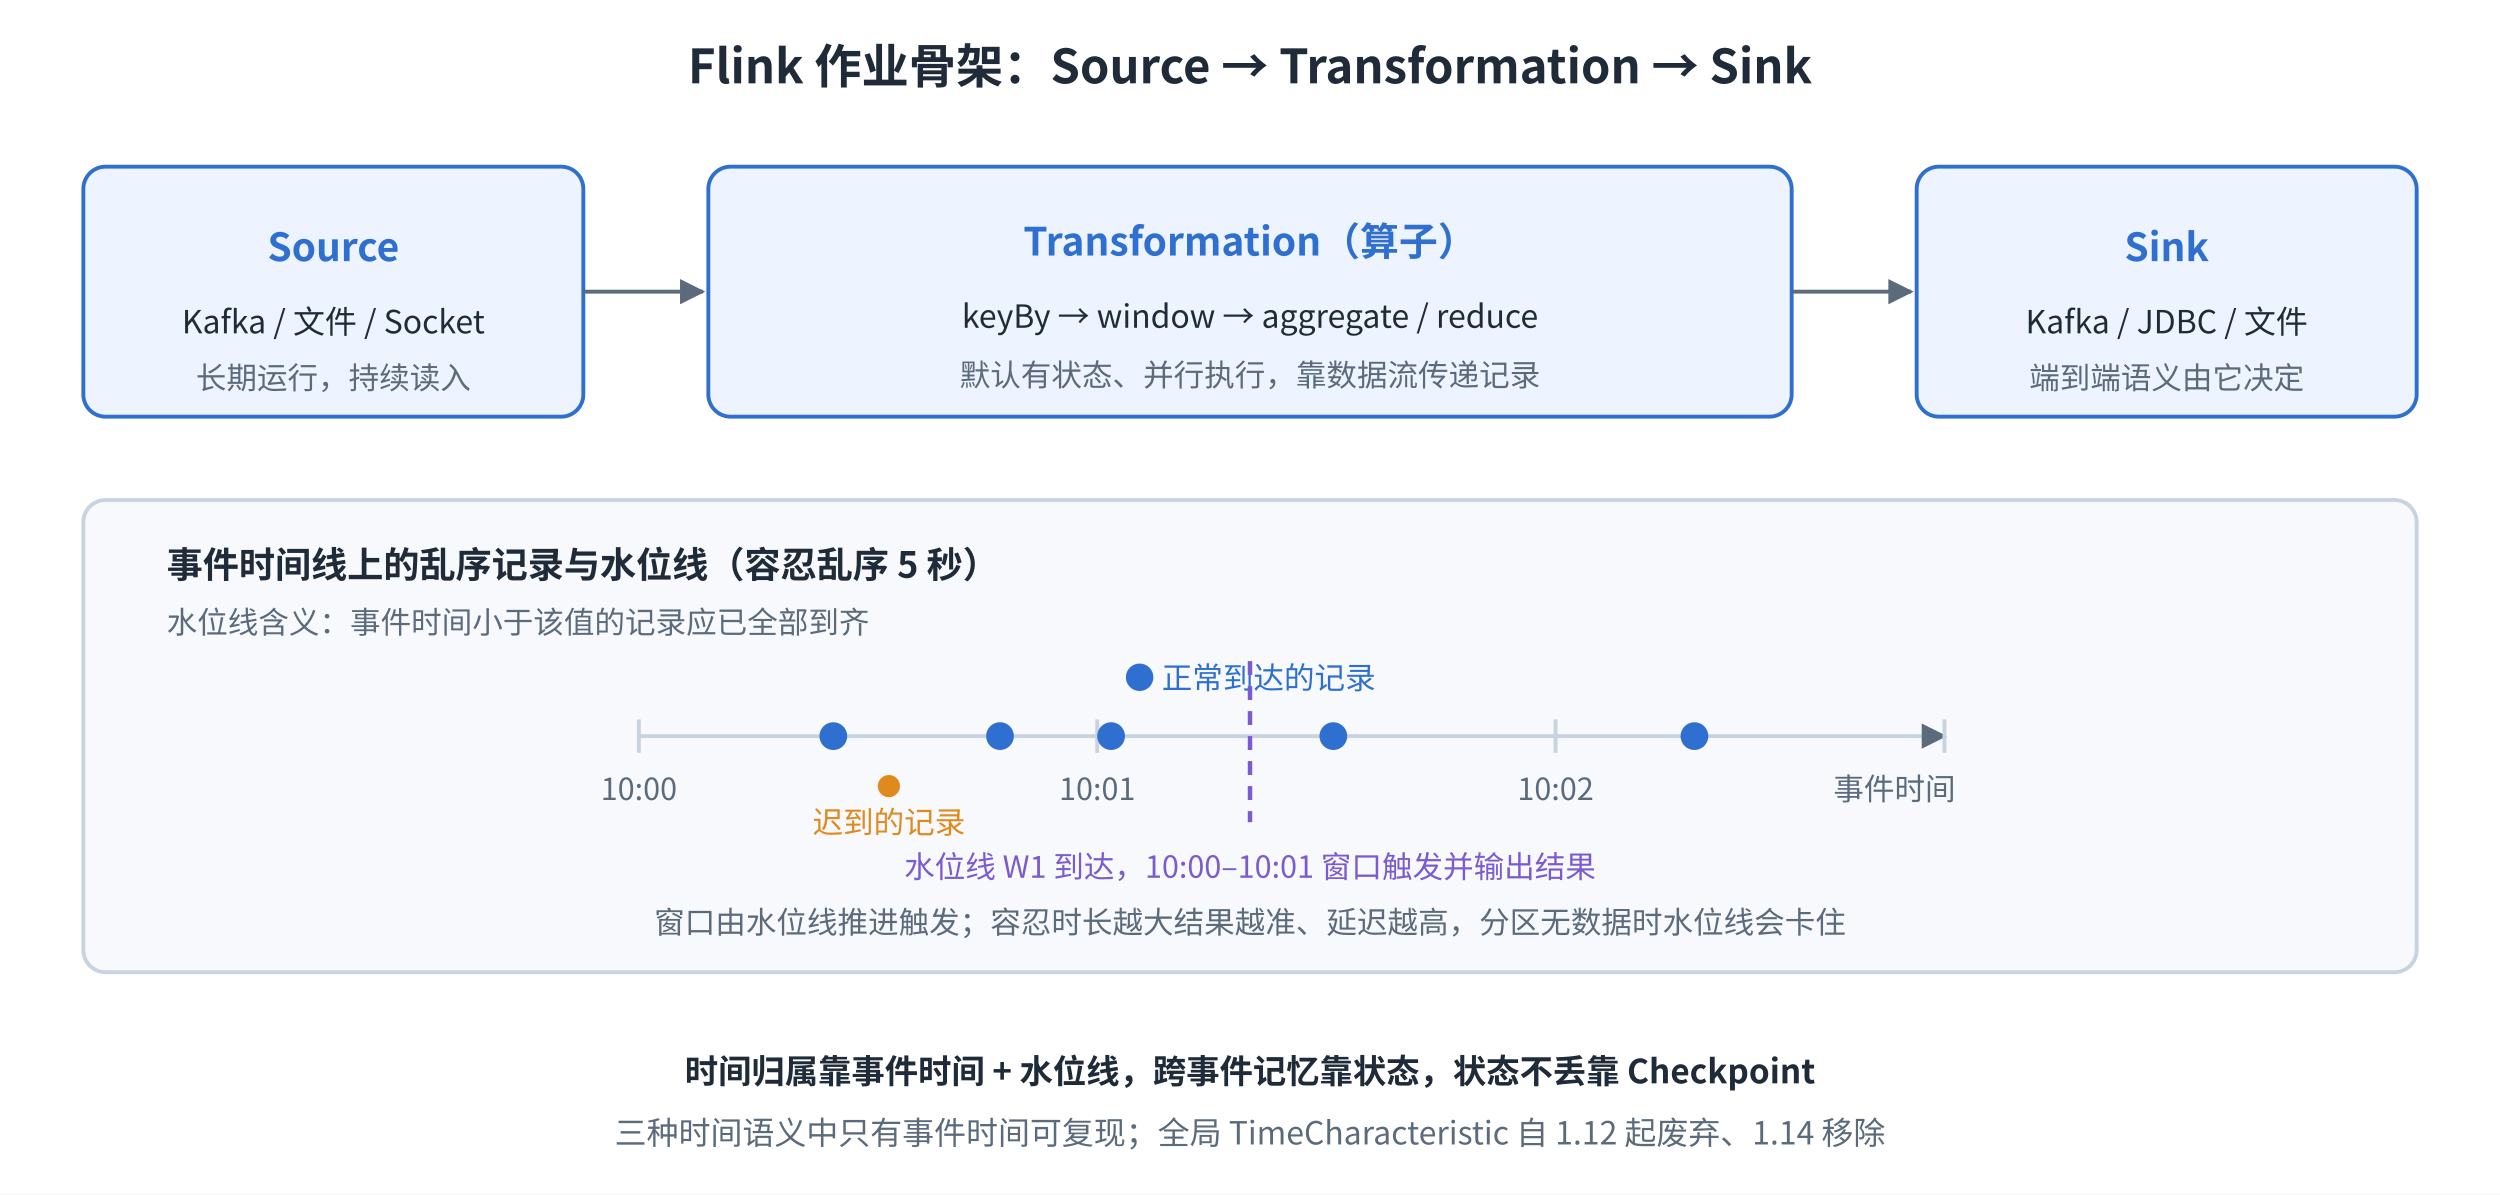
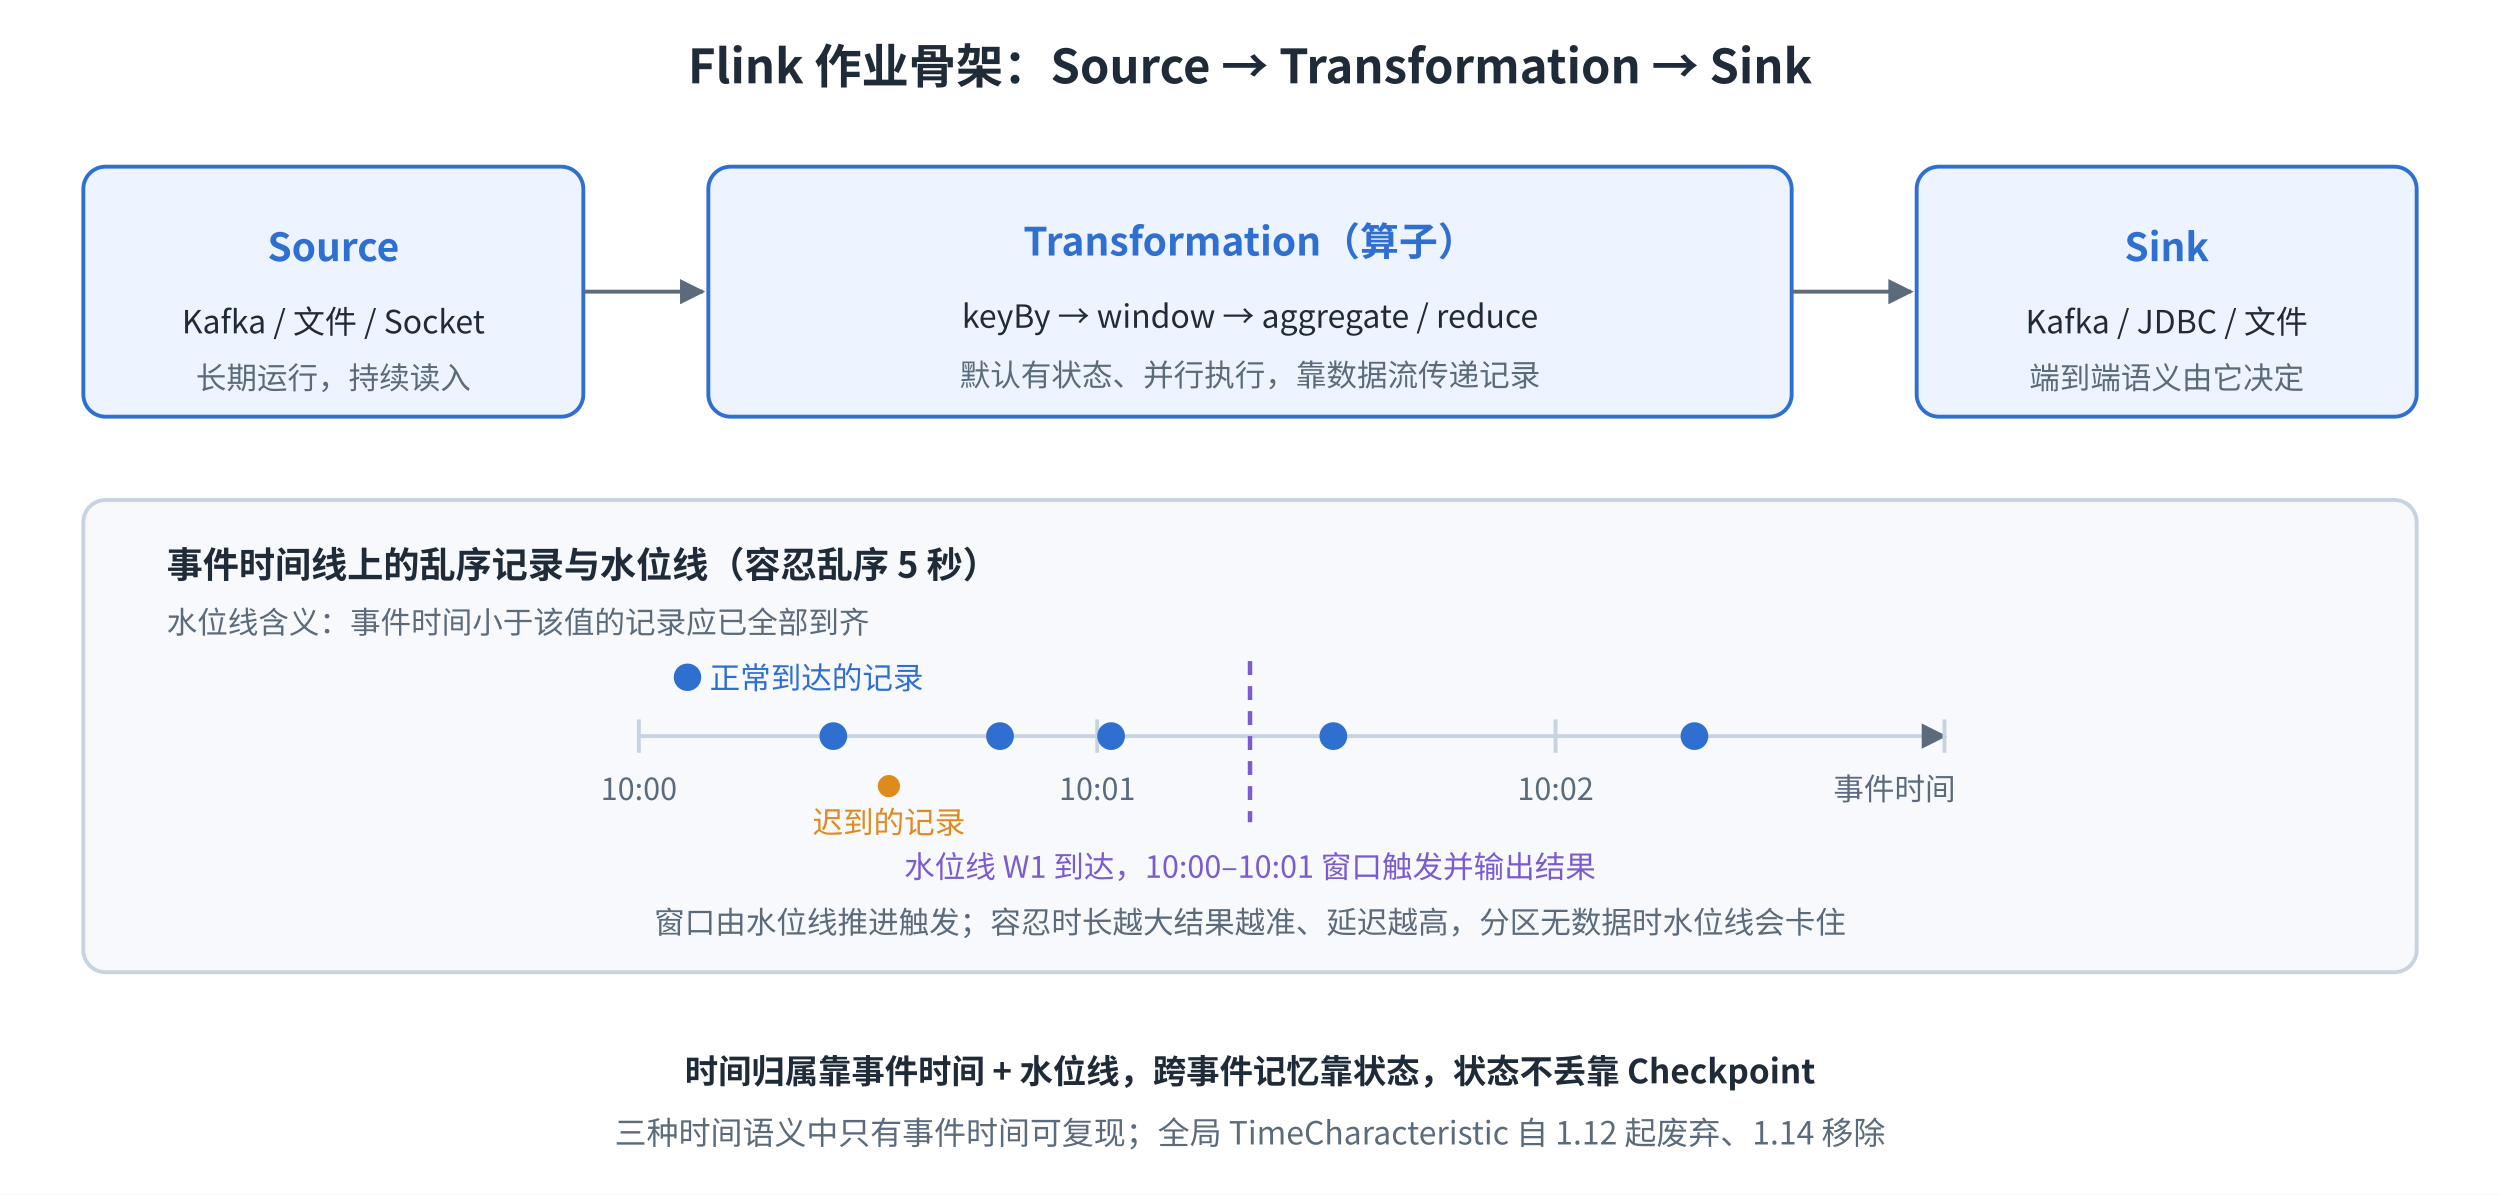
<svg xmlns="http://www.w3.org/2000/svg" width="900" height="430" viewBox="0 0 900 430" font-family="Source Han Sans SC, Noto Sans CJK SC, DejaVu Sans, sans-serif">
  <rect width="900" height="430" fill="#ffffff" />
  <defs>
    <marker id="ah" viewBox="0 0 10 10" refX="9" refY="5" markerWidth="6.5" markerHeight="6.5" orient="auto-start-reverse">
      <path d="M 0 0 L 10 5 L 0 10 z" fill="#5b6b7c" />
    </marker>
  </defs>
  <text x="450" y="30" text-anchor="middle" font-size="17" font-weight="700" fill="#1f2b38">Flink 作业骨架：Source → Transformation → Sink</text>
  <rect x="30" y="60" width="180" height="90" rx="8" fill="#eef4ff" stroke="#2f6fd0" stroke-width="1.4" />
  <text x="120" y="94" text-anchor="middle" font-size="14" font-weight="700" fill="#2f6fd0">Source</text>
  <text x="120" y="120" text-anchor="middle" font-size="11.5" fill="#1f2b38">Kafka / 文件 / Socket</text>
  <text x="120" y="140" text-anchor="middle" font-size="11" fill="#5b6b7c">长期运行，持续读入</text>
  <rect x="255" y="60" width="390" height="90" rx="8" fill="#eef4ff" stroke="#2f6fd0" stroke-width="1.4" />
  <text x="450" y="92" text-anchor="middle" font-size="14" font-weight="700" fill="#2f6fd0">Transformation（算子）</text>
  <text x="450" y="118" text-anchor="middle" font-size="11.5" fill="#1f2b38">keyBy → window → aggregate / reduce</text>
  <text x="450" y="139" text-anchor="middle" font-size="11" fill="#5b6b7c">默认有状态、并行执行，靠数据流传递记录</text>
  <rect x="690" y="60" width="180" height="90" rx="8" fill="#eef4ff" stroke="#2f6fd0" stroke-width="1.4" />
  <text x="780" y="94" text-anchor="middle" font-size="14" font-weight="700" fill="#2f6fd0">Sink</text>
  <text x="780" y="120" text-anchor="middle" font-size="11.5" fill="#1f2b38">Kafka / JDBC / 文件</text>
  <text x="780" y="140" text-anchor="middle" font-size="11" fill="#5b6b7c">端到端语义由它决定</text>
  <line x1="210" y1="105" x2="253" y2="105" stroke="#5b6b7c" stroke-width="1.4" marker-end="url(#ah)" />
  <line x1="645" y1="105" x2="688" y2="105" stroke="#5b6b7c" stroke-width="1.4" marker-end="url(#ah)" />
  <rect x="30" y="180" width="840" height="170" rx="8" fill="#f7f9fc" stroke="#c8d3e0" stroke-width="1.4" />
  <text x="60" y="208" font-size="13" font-weight="700" fill="#1f2b38">事件时间线上的乱序记录与水位线（容忍乱序 5 秒）</text>
  <text x="60" y="228" font-size="11" fill="#5b6b7c">水位线含义：事件时间小于该值的记录应已全部到齐</text>
  <line x1="230" y1="265" x2="700" y2="265" stroke="#c8d3e0" stroke-width="1.4" marker-end="url(#ah)" />
  <line x1="230" y1="259" x2="230" y2="271" stroke="#c8d3e0" stroke-width="1.4" />
  <line x1="395" y1="259" x2="395" y2="271" stroke="#c8d3e0" stroke-width="1.4" />
  <line x1="560" y1="259" x2="560" y2="271" stroke="#c8d3e0" stroke-width="1.4" />
  <line x1="700" y1="259" x2="700" y2="271" stroke="#c8d3e0" stroke-width="1.4" />
  <text x="230" y="288" text-anchor="middle" font-size="11" fill="#5b6b7c">10:00</text>
  <text x="395" y="288" text-anchor="middle" font-size="11" fill="#5b6b7c">10:01</text>
  <text x="560" y="288" text-anchor="middle" font-size="11" fill="#5b6b7c">10:02</text>
  <text x="682" y="288" text-anchor="middle" font-size="11" fill="#5b6b7c">事件时间</text>
  <circle cx="300" cy="265" r="5" fill="#2f6fd0" />
  <circle cx="360" cy="265" r="5" fill="#2f6fd0" />
  <circle cx="400" cy="265" r="5" fill="#2f6fd0" />
  <circle cx="480" cy="265" r="5" fill="#2f6fd0" />
  <circle cx="610" cy="265" r="5" fill="#2f6fd0" />
  <circle cx="320" cy="283" r="4" fill="#e08a1e" />
  <text x="320" y="300" text-anchor="middle" font-size="11" fill="#e08a1e">迟到的记录</text>
-   <text x="450" y="248" text-anchor="middle" font-size="11" fill="#2f6fd0">● 正常到达的记录</text>
+   <text x="242" y="248" font-size="11" fill="#2f6fd0">● 正常到达的记录</text>
  <line x1="450" y1="238" x2="450" y2="296" stroke="#7a5bd0" stroke-width="1.6" stroke-dasharray="5 4" />
  <text x="450" y="316" text-anchor="middle" font-size="11" fill="#7a5bd0">水位线 W1 到达，10:00–10:01 窗口触发并输出结果</text>
  <text x="450" y="336" text-anchor="middle" font-size="11" fill="#5b6b7c">窗口由水位线推进触发；容忍时长越大结果越准、延迟越高，分区无数据时水位线会卡住</text>
  <text x="450" y="390" text-anchor="middle" font-size="12" font-weight="700" fill="#1f2b38">时间归属靠事件时间 + 水位线，跨事件记忆靠状态，状态不丢靠 Checkpoint</text>
  <text x="450" y="412" text-anchor="middle" font-size="11.5" fill="#5b6b7c">三种时间语义中只有事件时间可复现；全局 TimeCharacteristic 自 1.12 起废弃、1.14 移除</text>
</svg>
